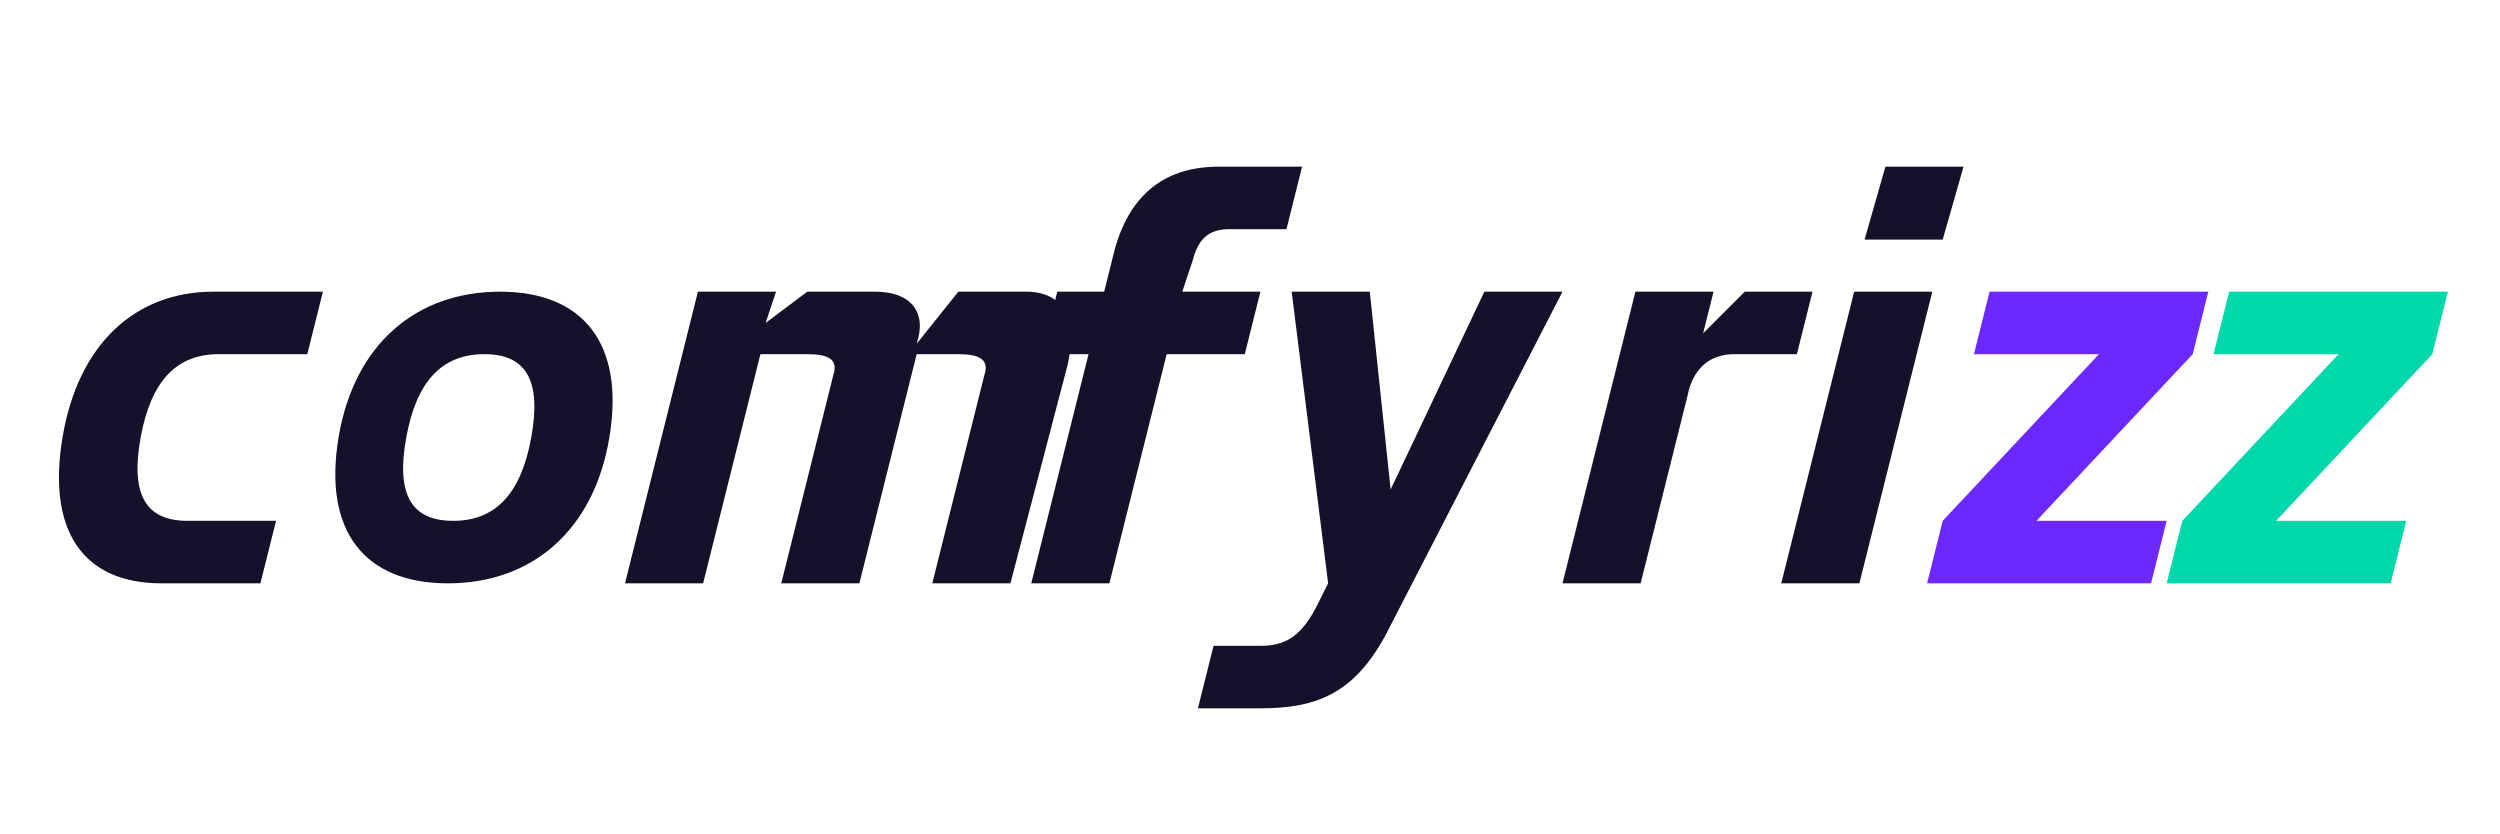
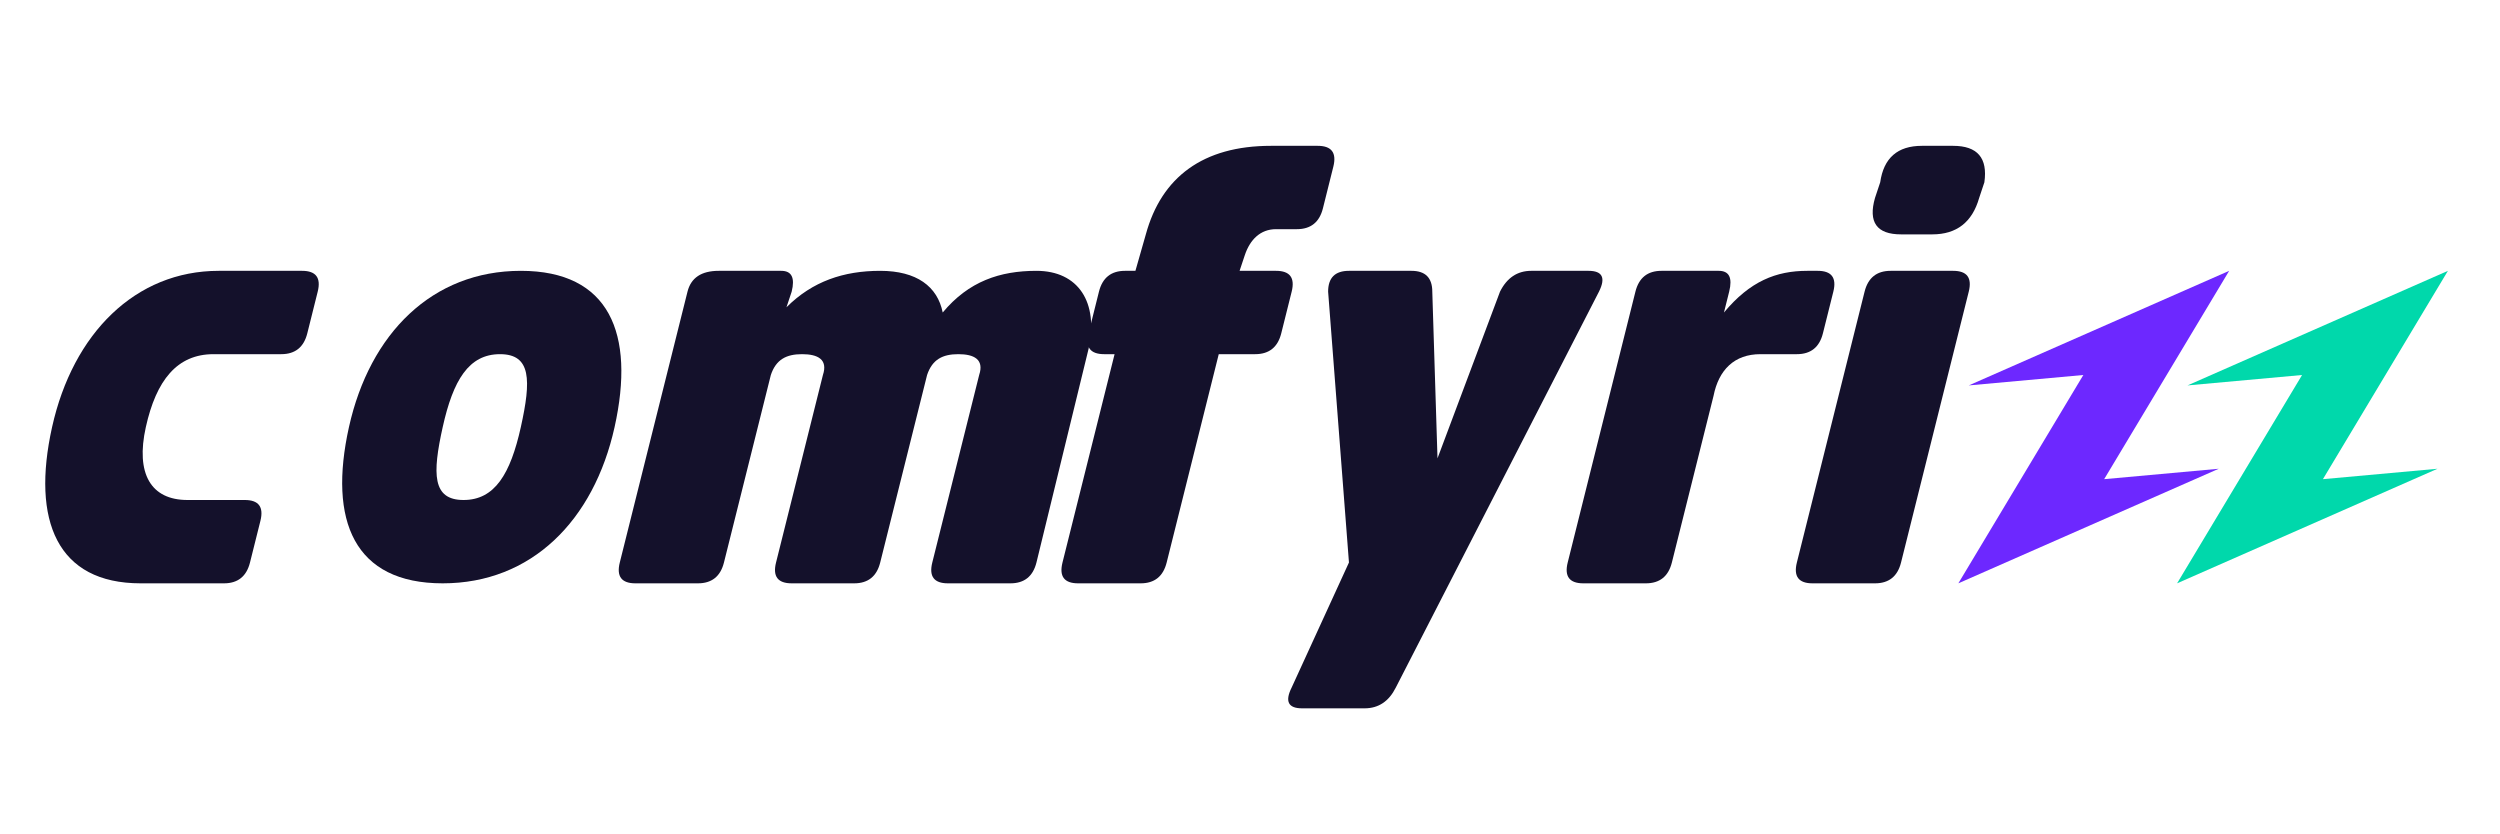
<svg xmlns="http://www.w3.org/2000/svg" viewBox="0 0 480 160" role="img" aria-labelledby="comfyrizz-wordmark-title">
  <g id="comfyrizz-wordmark">
-     <path id="letter-c" fill="#14112B" d="M 62 56 L 59 68 H 42 C 34 68 29 73 27 84 C 25 95 28 100 36 100 H 53 L 50 112 H 31 C 16 112 9 102 12 84 C 15 66 26 56 41 56 Z" />
-     <path id="letter-o" fill="#14112B" d="M 96 56 C 112 56 120 66 117 84 C 114 102 102 112 86 112 C 70 112 62 102 65 84 C 68 66 80 56 96 56 Z M 93 68 C 85 68 80 73 78 84 C 76 95 79 100 87 100 C 95 100 100 95 102 84 C 104 73 101 68 93 68 Z" />
-     <path id="letter-m" fill="#14112B" d="M 134 56 H 149 L 147 62 L 155 56 H 168 C 175 56 178 60 176 66 L 184 56 H 197 C 204 56 207 61 205 70 L 194 112 H 179 L 189 72 C 190 69 188 68 184 68 H 176 L 165 112 H 150 L 160 72 C 161 69 159 68 155 68 H 146 L 135 112 H 120 Z" />
-     <path id="letter-f" fill="#14112B" d="M 234 32 H 250 L 247 44 H 236 C 232 44 230 46 229 50 L 227 56 H 242 L 239 68 H 224 L 213 112 H 198 L 209 68 H 200 L 203 56 H 212 L 214 48 C 217 37 224 32 234 32 Z" />
-     <path id="letter-y" fill="#14112B" d="M 248 56 H 263 L 267 94 L 285 56 H 300 L 266 122 C 260 133 253 136 242 136 H 230 L 233 124 H 242 C 247 124 250 122 253 116 L 255 112 L 248 56 Z" />
-     <path id="letter-r" fill="#14112B" d="M 314 56 H 329 L 327 64 L 335 56 H 348 L 345 68 H 333 C 328 68 325 71 324 76 L 315 112 H 300 L 314 56 Z" />
-     <path id="letter-i" fill="#14112B" d="M 362 32 H 377 L 373 46 H 358 Z M 356 56 H 371 L 357 112 H 342 Z" />
-     <path id="letter-z-1" fill="#6D28FF" d="M 382 56 H 424 L 421 68 L 391 100 H 416 L 413 112 H 370 L 373 100 L 403 68 H 379 Z" />
-     <path id="letter-z-2" fill="#00D8AB" d="M 428 56 H 470 L 467 68 L 437 100 H 462 L 459 112 H 416 L 419 100 L 449 68 H 425 Z" />
+     <path id="letter-c" fill="#14112B" d="M 42 52 H 58 Q 62 52 61 56 L 59 64 Q 58 68 54 68 H 41 C 34 68 30 73 28 82 C 26 91 29 96 36 96 H 47 Q 51 96 50 100 L 48 108 Q 47 112 43 112 H 27 C 11 112 6 100 10 82 C 14 64 26 52 42 52 Z" />
+     <path id="letter-o" fill="#14112B" d="M 100 52 C 117 52 122 64 118 82 C 114 100 102 112 85 112 C 68 112 63 100 67 82 C 71 64 83 52 100 52 Z M 96 68 C 90 68 87 73 85 82 C 83 91 83 96 89 96 C 95 96 98 91 100 82 C 102 73 102 68 96 68 Z" />
+     <path id="letter-m" fill="#14112B" d="M 138 52 H 150 Q 153 52 152 56 L 151 59 C 156 54 162 52 169 52 C 176 52 180 55 181 60 C 186 54 192 52 199 52 C 207 52 211 58 209 67 L 199 108 Q 198 112 194 112 H 182 Q 178 112 179 108 L 188 72 C 189 69 187 68 184 68 C 181 68 179 69 178 72 L 169 108 Q 168 112 164 112 H 152 Q 148 112 149 108 L 158 72 C 159 69 157 68 154 68 C 151 68 149 69 148 72 L 139 108 Q 138 112 134 112 H 122 Q 118 112 119 108 L 132 56 Q 133 52 138 52 Z" />
+     <path id="letter-f" fill="#14112B" d="M 244 28 H 253 Q 257 28 256 32 L 254 40 Q 253 44 249 44 H 245 C 242 44 240 46 239 49 L 238 52 H 245 Q 249 52 248 56 L 246 64 Q 245 68 241 68 H 234 L 224 108 Q 223 112 219 112 H 207 Q 203 112 204 108 L 214 68 H 212 Q 208 68 209 64 L 211 56 Q 212 52 216 52 H 218 L 220 45 C 223 34 231 28 244 28 Z" />
+     <path id="letter-y" fill="#14112B" d="M 259 52 H 271 Q 275 52 275 56 L 276 88 L 288 56 Q 290 52 294 52 H 305 Q 309 52 307 56 L 268 132 Q 266 136 262 136 H 250 Q 246 136 248 132 L 259 108 L 255 56 Q 255 52 259 52 Z" />
+     <path id="letter-r" fill="#14112B" d="M 319 52 H 330 Q 333 52 332 56 L 331 60 C 336 54 341 52 347 52 H 349 Q 353 52 352 56 L 350 64 Q 349 68 345 68 H 338 C 333 68 330 71 329 76 L 321 108 Q 320 112 316 112 H 304 Q 300 112 301 108 L 314 56 Q 315 52 319 52 Z" />
+     <path id="letter-i" fill="#14112B" d="M 369 28 H 375 Q 382 28 381 35 L 380 38 Q 378 45 371 45 H 365 Q 358 45 360 38 L 361 35 Q 362 28 369 28 Z M 363 52 H 375 Q 379 52 378 56 L 365 108 Q 364 112 360 112 H 348 Q 344 112 345 108 L 358 56 Q 359 52 363 52 Z" />
+     <path id="letter-z-1" fill="#6D28FF" d="M 378 74 L 428 52 L 404 92 L 426 90 L 376 112 L 400 72 Z" />
+     <path id="letter-z-2" fill="#00D8AB" d="M 420 74 L 470 52 L 446 92 L 468 90 L 418 112 L 442 72 Z" />
  </g>
</svg>
